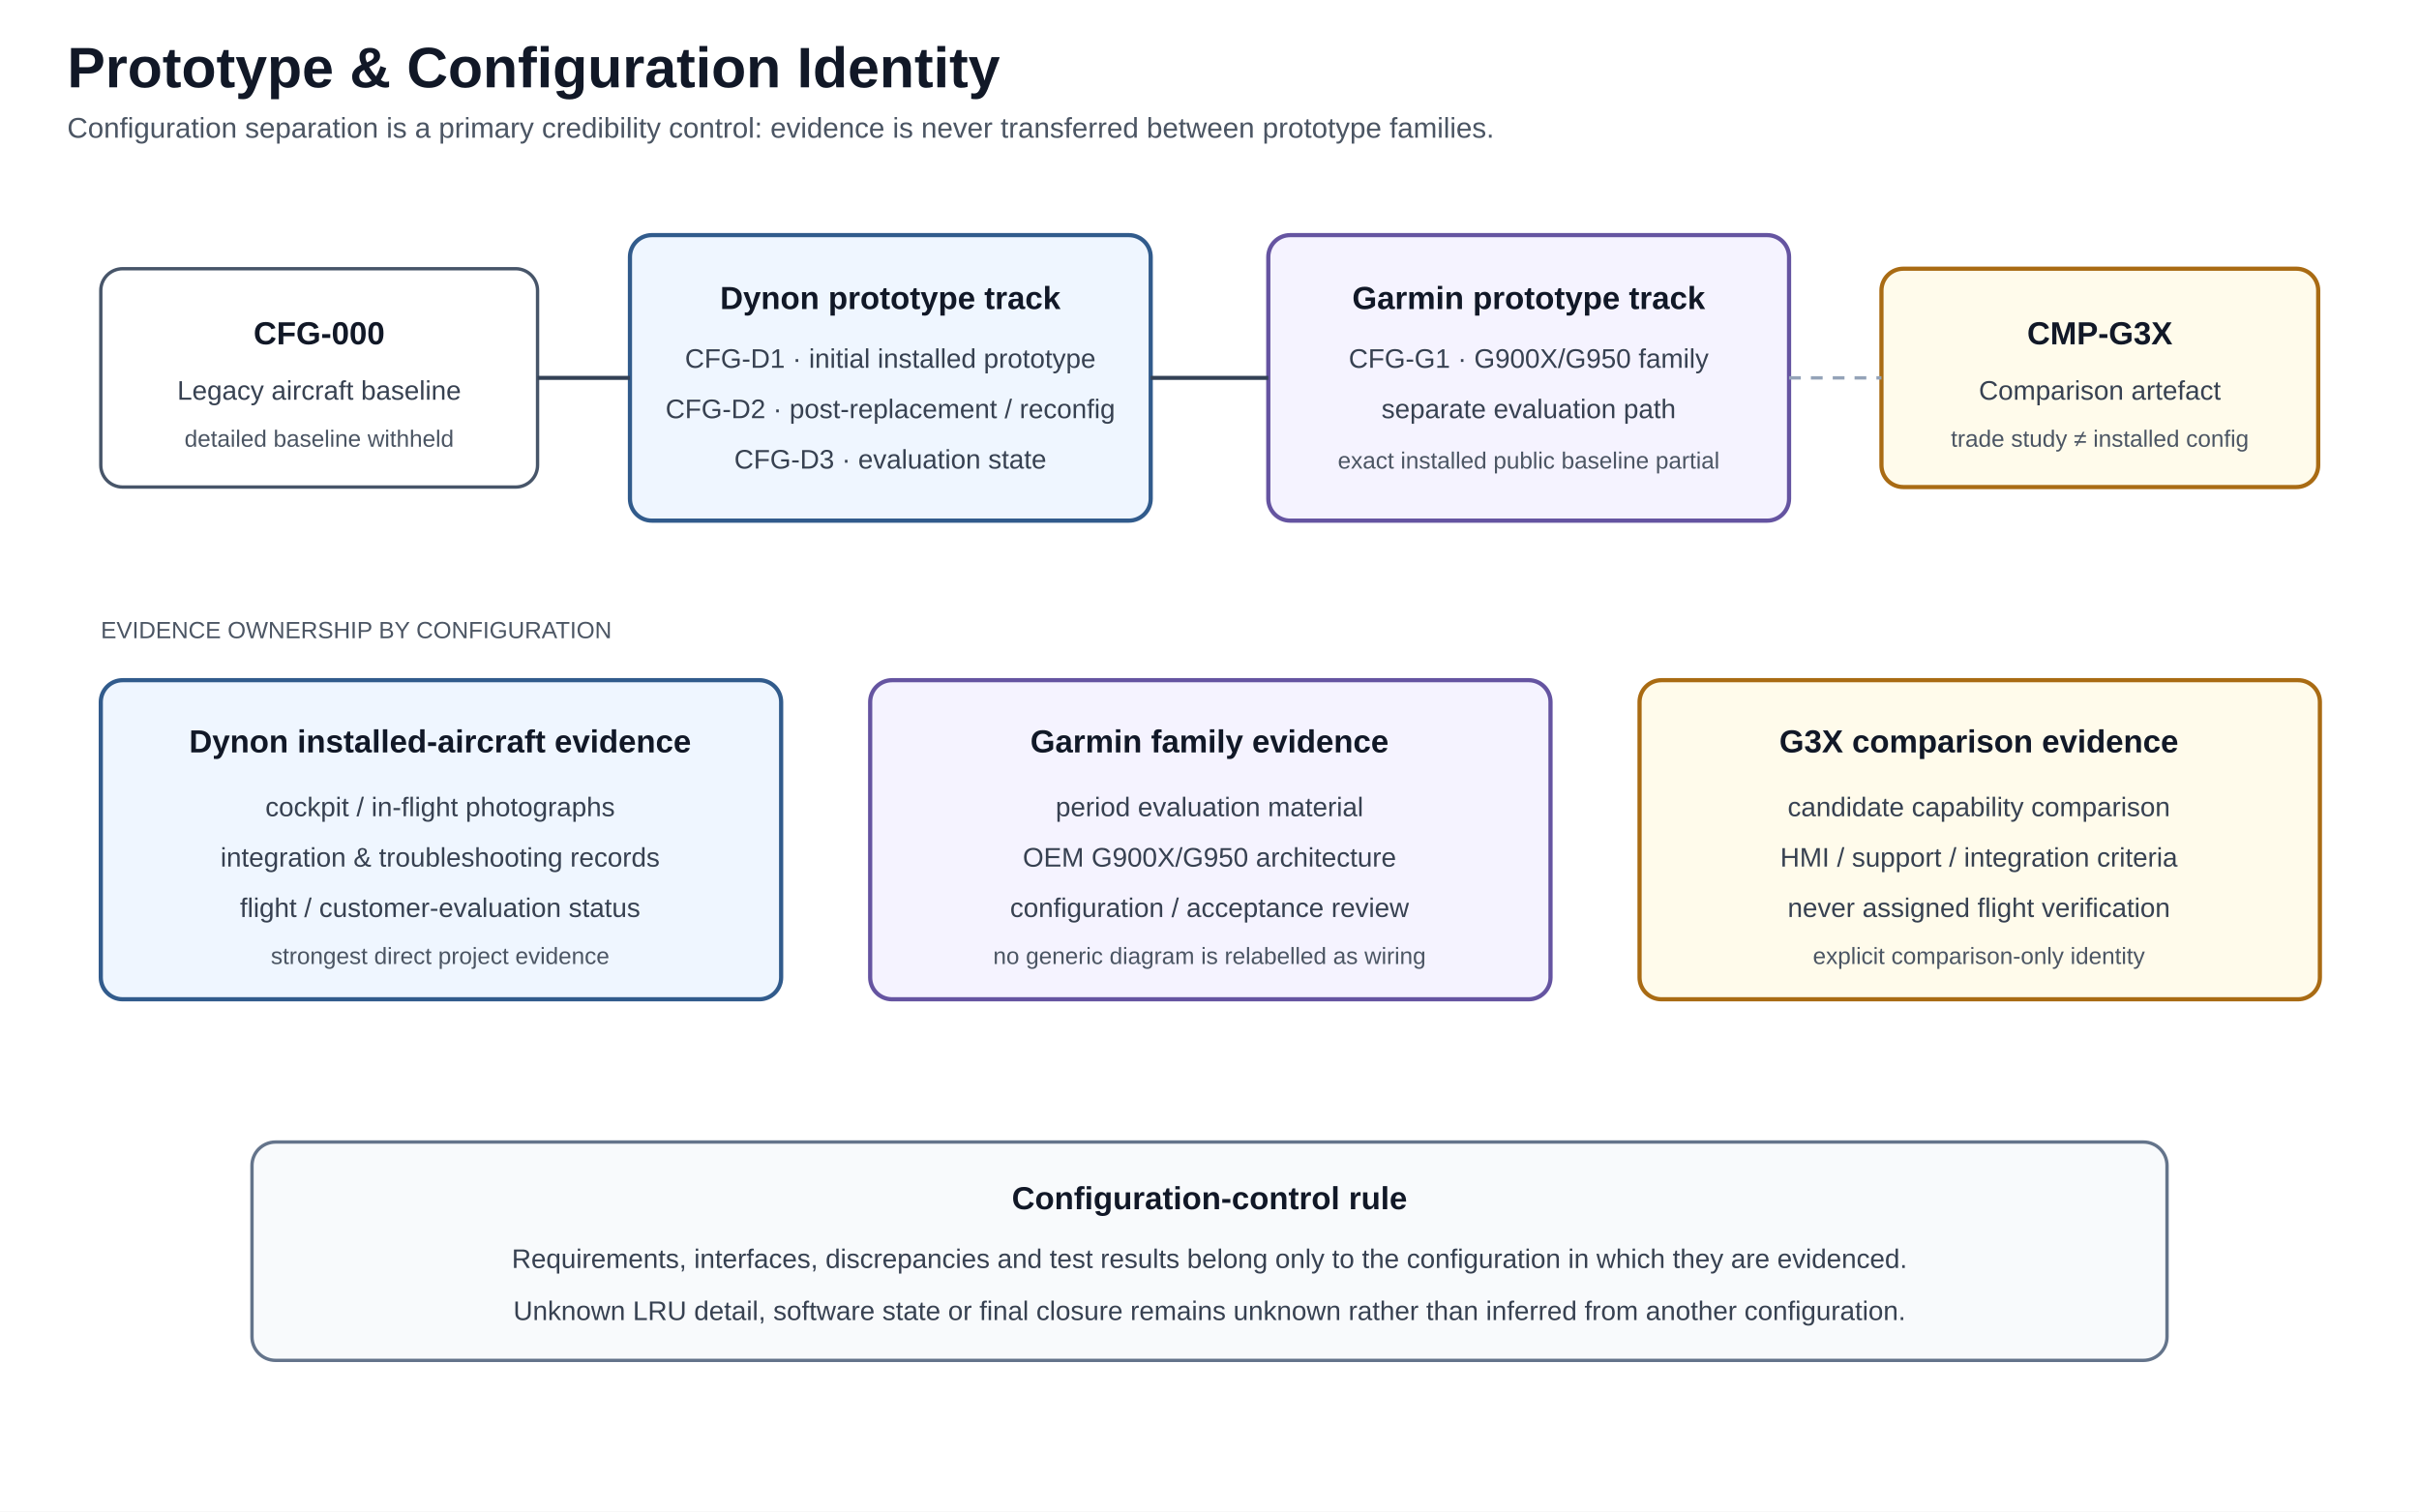
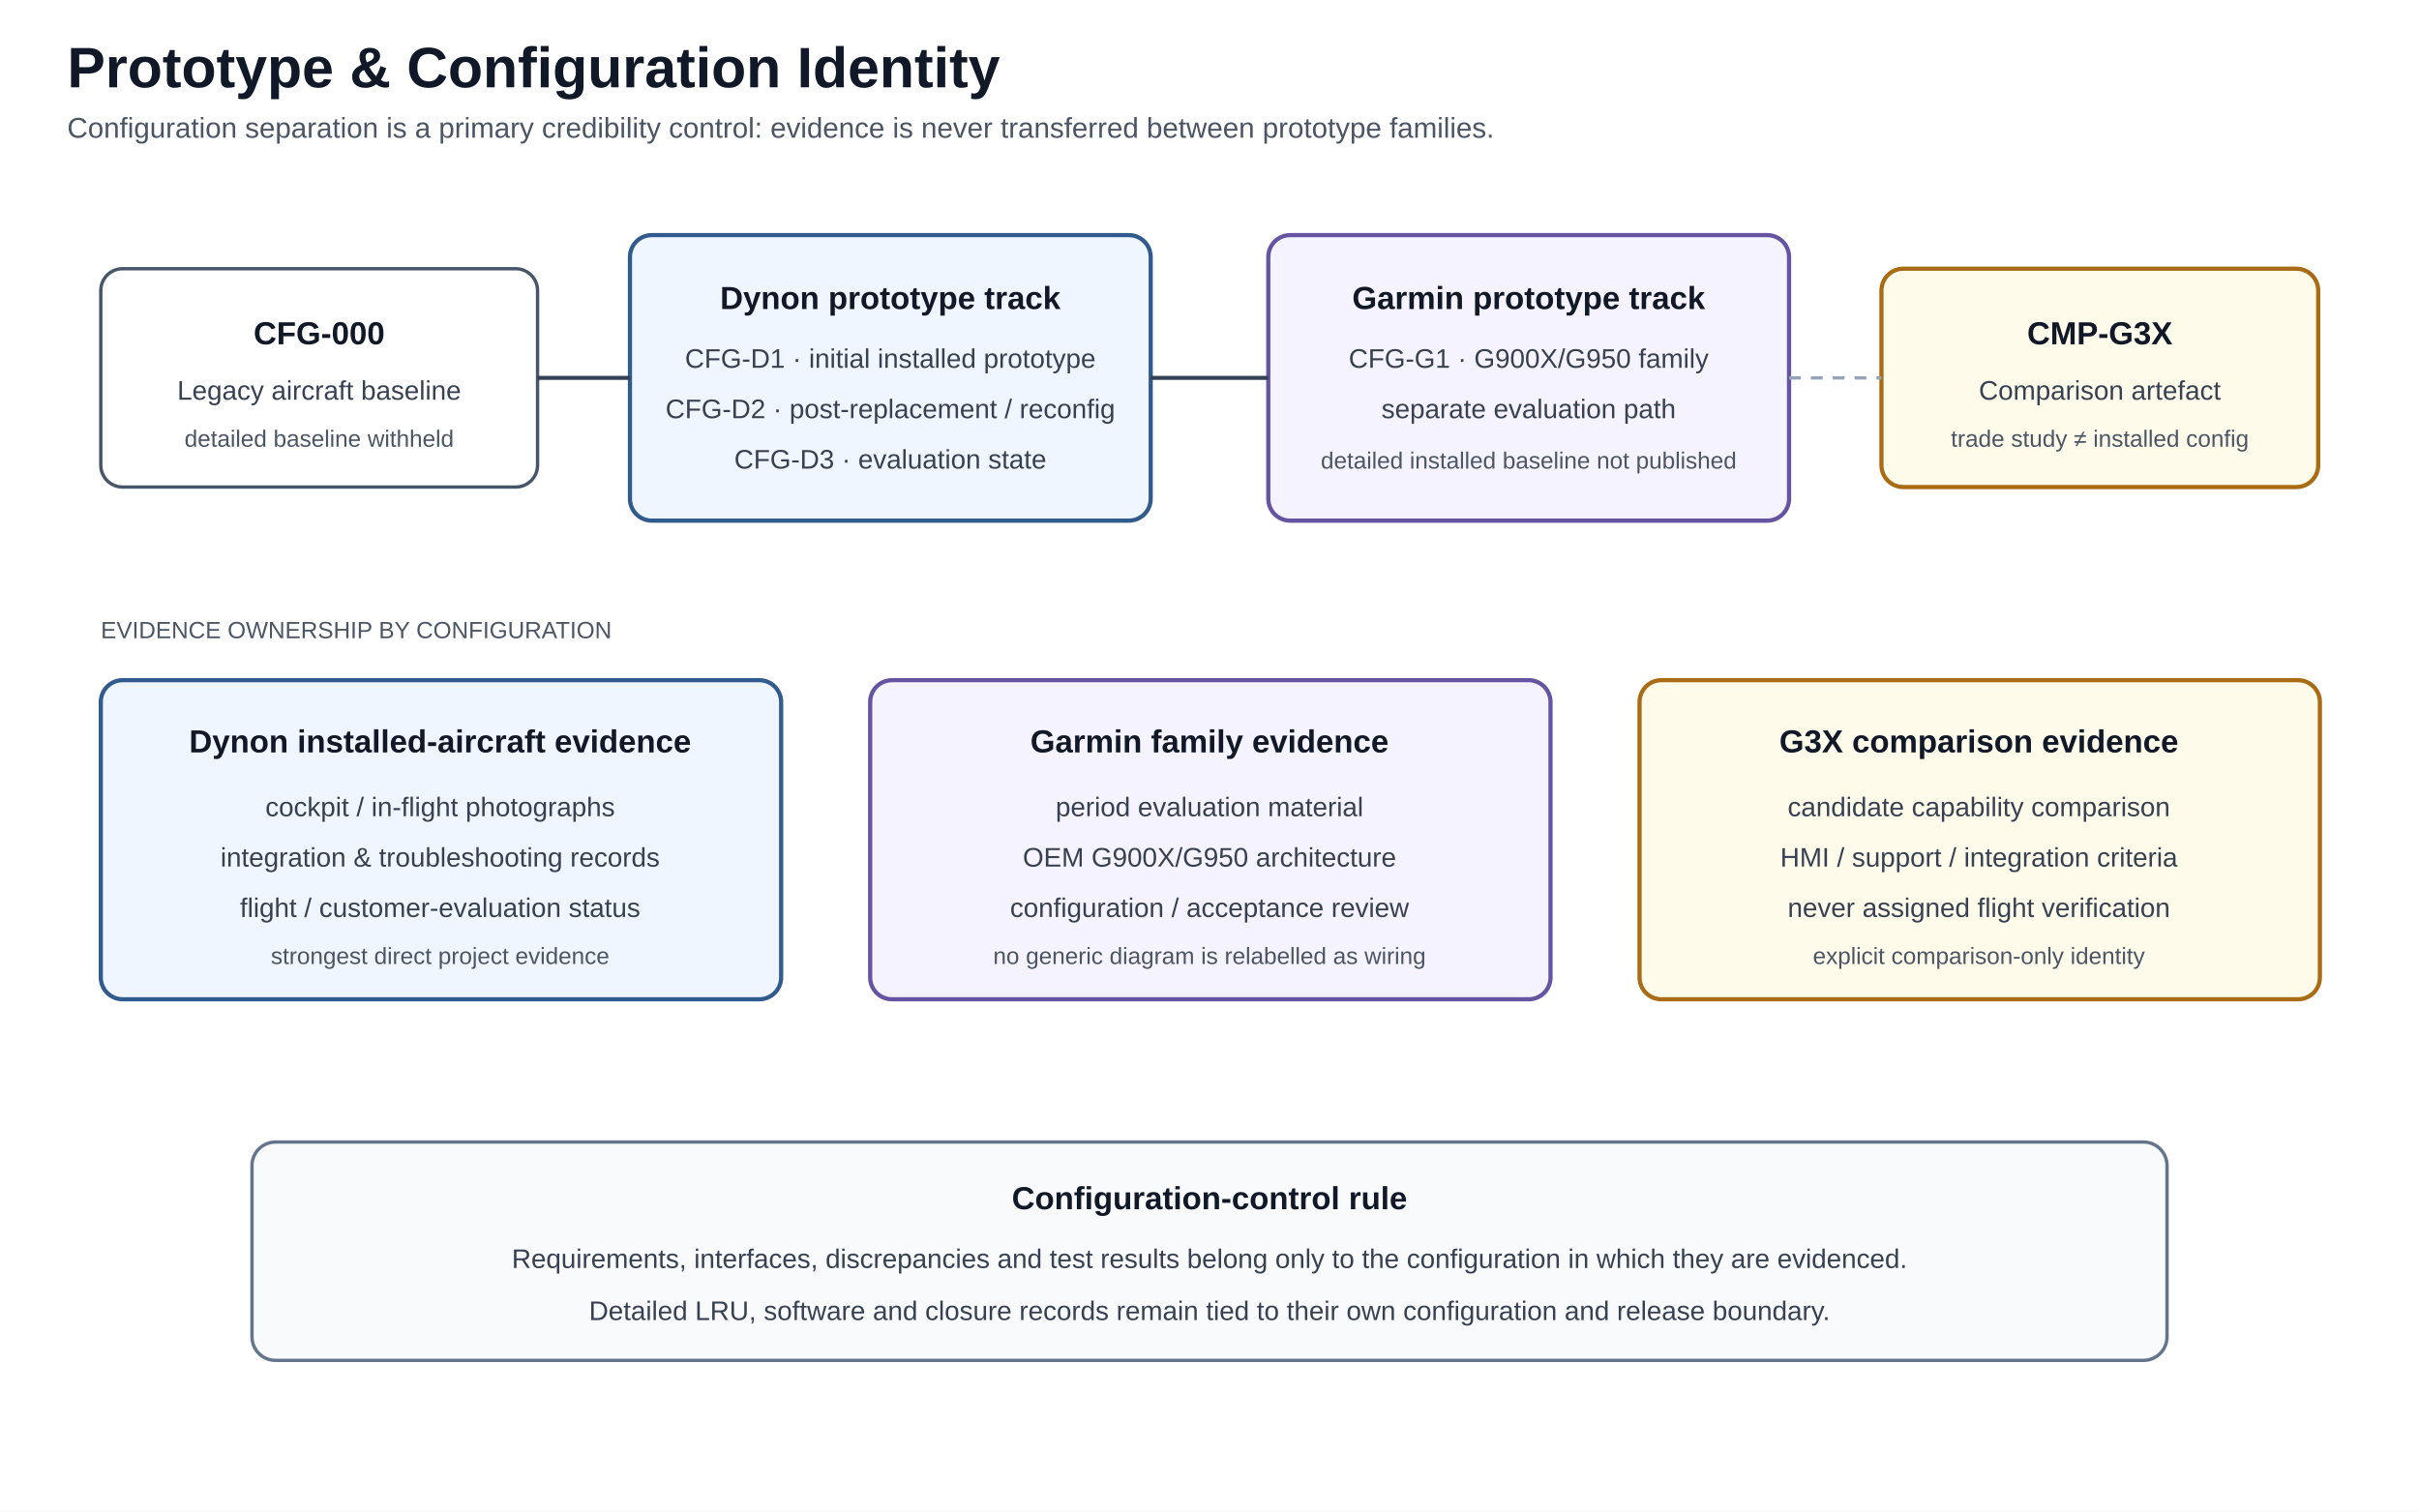
<svg xmlns="http://www.w3.org/2000/svg" width="100%" height="auto" viewBox="0 0 1440 900" preserveAspectRatio="xMidYMid meet">
  <style>.title{font:700 34px Arial,sans-serif;fill:#111827}.sub{font:17px Arial,sans-serif;fill:#4b5563}.h{font:700 19px Arial,sans-serif;fill:#111827}.t{font:16px Arial,sans-serif;fill:#374151}.sm{font:14px Arial,sans-serif;fill:#4b5563}.box{fill:#fff;stroke:#475569;stroke-width:2}.blue{fill:#eff6ff;stroke:#315b8c;stroke-width:2.5}.violet{fill:#f5f3ff;stroke:#6554a1;stroke-width:2.5}.amber{fill:#fffbeb;stroke:#a96b13;stroke-width:2.5}.slate{fill:#f8fafc;stroke:#64748b;stroke-width:2}.strong{stroke:#334155;stroke-width:2.4;fill:none}.dash{stroke:#94a3b8;stroke-width:2;fill:none;stroke-dasharray:7 6}</style>
  <rect width="1440" height="900" fill="white" />
  <text x="40" y="52" class="title">Prototype &amp; Configuration Identity</text>
  <text x="40" y="82" class="sub">Configuration separation is a primary credibility control: evidence is never transferred between prototype families.</text>
  <rect x="60" y="160" width="260" height="130" rx="13" class="box" />
  <text x="190" y="205" text-anchor="middle" class="h">CFG-000</text>
  <text x="190" y="238" text-anchor="middle" class="t">Legacy aircraft baseline</text>
  <text x="190" y="266" text-anchor="middle" class="sm">detailed baseline withheld</text>
  <rect x="375" y="140" width="310" height="170" rx="13" class="blue" />
  <text x="530" y="184" text-anchor="middle" class="h">Dynon prototype track</text>
  <text x="530" y="219" text-anchor="middle" class="t">CFG-D1 · initial installed prototype</text>
  <text x="530" y="249" text-anchor="middle" class="t">CFG-D2 · post-replacement / reconfig</text>
  <text x="530" y="279" text-anchor="middle" class="t">CFG-D3 · evaluation state</text>
  <rect x="755" y="140" width="310" height="170" rx="13" class="violet" />
  <text x="910" y="184" text-anchor="middle" class="h">Garmin prototype track</text>
  <text x="910" y="219" text-anchor="middle" class="t">CFG-G1 · G900X/G950 family</text>
  <text x="910" y="249" text-anchor="middle" class="t">separate evaluation path</text>
-   <text x="910" y="279" text-anchor="middle" class="sm">exact installed public baseline partial</text>
+   <text x="910" y="279" text-anchor="middle" class="sm">detailed installed baseline not published</text>
  <rect x="1120" y="160" width="260" height="130" rx="13" class="amber" />
  <text x="1250" y="205" text-anchor="middle" class="h">CMP-G3X</text>
  <text x="1250" y="238" text-anchor="middle" class="t">Comparison artefact</text>
  <text x="1250" y="266" text-anchor="middle" class="sm">trade study ≠ installed config</text>
  <path d="M320 225 H375 M685 225 H755" class="strong" />
  <path d="M1065 225 H1120" class="dash" />
  <text x="60" y="380" class="sm">EVIDENCE OWNERSHIP BY CONFIGURATION</text>
  <rect x="60" y="405" width="405" height="190" rx="13" class="blue" />
  <text x="262" y="448" text-anchor="middle" class="h">Dynon installed-aircraft evidence</text>
  <text x="262" y="486" text-anchor="middle" class="t">cockpit / in-flight photographs</text>
  <text x="262" y="516" text-anchor="middle" class="t">integration &amp; troubleshooting records</text>
  <text x="262" y="546" text-anchor="middle" class="t">flight / customer-evaluation status</text>
  <text x="262" y="574" text-anchor="middle" class="sm">strongest direct project evidence</text>
  <rect x="518" y="405" width="405" height="190" rx="13" class="violet" />
  <text x="720" y="448" text-anchor="middle" class="h">Garmin family evidence</text>
  <text x="720" y="486" text-anchor="middle" class="t">period evaluation material</text>
  <text x="720" y="516" text-anchor="middle" class="t">OEM G900X/G950 architecture</text>
  <text x="720" y="546" text-anchor="middle" class="t">configuration / acceptance review</text>
  <text x="720" y="574" text-anchor="middle" class="sm">no generic diagram is relabelled as wiring</text>
  <rect x="976" y="405" width="405" height="190" rx="13" class="amber" />
  <text x="1178" y="448" text-anchor="middle" class="h">G3X comparison evidence</text>
  <text x="1178" y="486" text-anchor="middle" class="t">candidate capability comparison</text>
  <text x="1178" y="516" text-anchor="middle" class="t">HMI / support / integration criteria</text>
  <text x="1178" y="546" text-anchor="middle" class="t">never assigned flight verification</text>
  <text x="1178" y="574" text-anchor="middle" class="sm">explicit comparison-only identity</text>
  <rect x="150" y="680" width="1140" height="130" rx="14" class="slate" />
  <text x="720" y="720" text-anchor="middle" class="h">Configuration-control rule</text>
  <text x="720" y="755" text-anchor="middle" class="t">Requirements, interfaces, discrepancies and test results belong only to the configuration in which they are evidenced.</text>
-   <text x="720" y="786" text-anchor="middle" class="t">Unknown LRU detail, software state or final closure remains unknown rather than inferred from another configuration.</text>
+   <text x="720" y="786" text-anchor="middle" class="t">Detailed LRU, software and closure records remain tied to their own configuration and release boundary.</text>
</svg>
